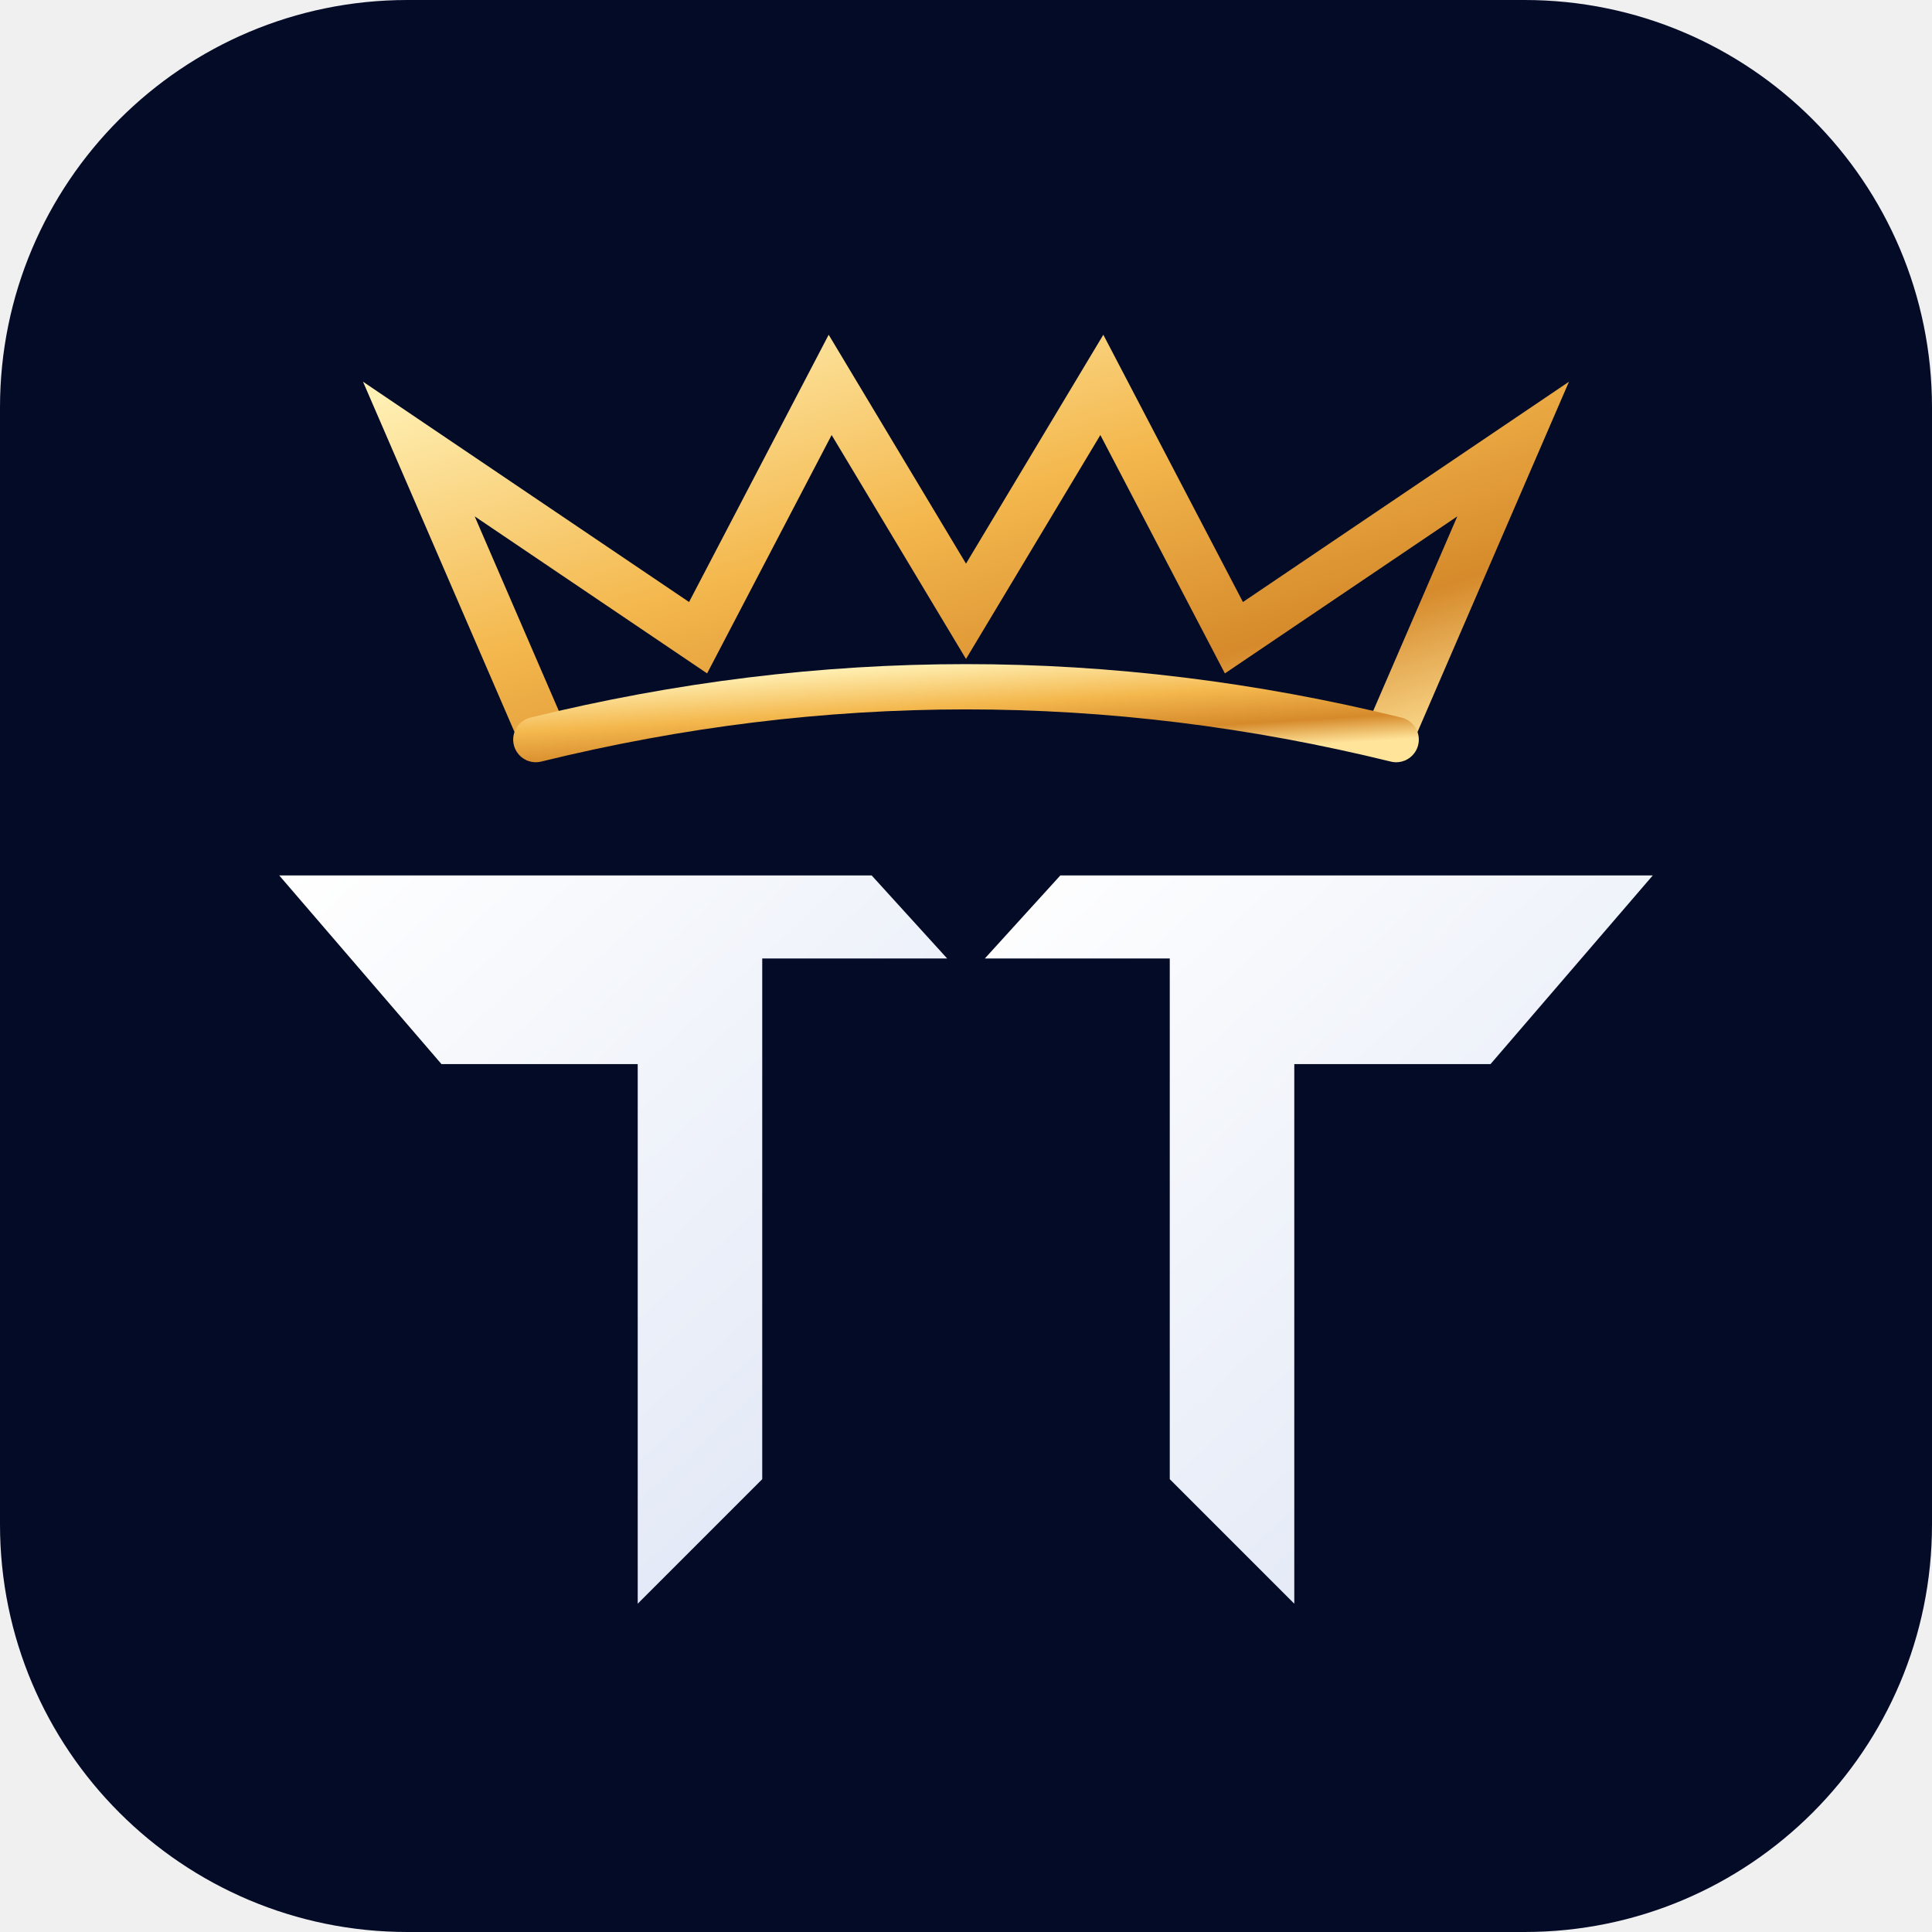
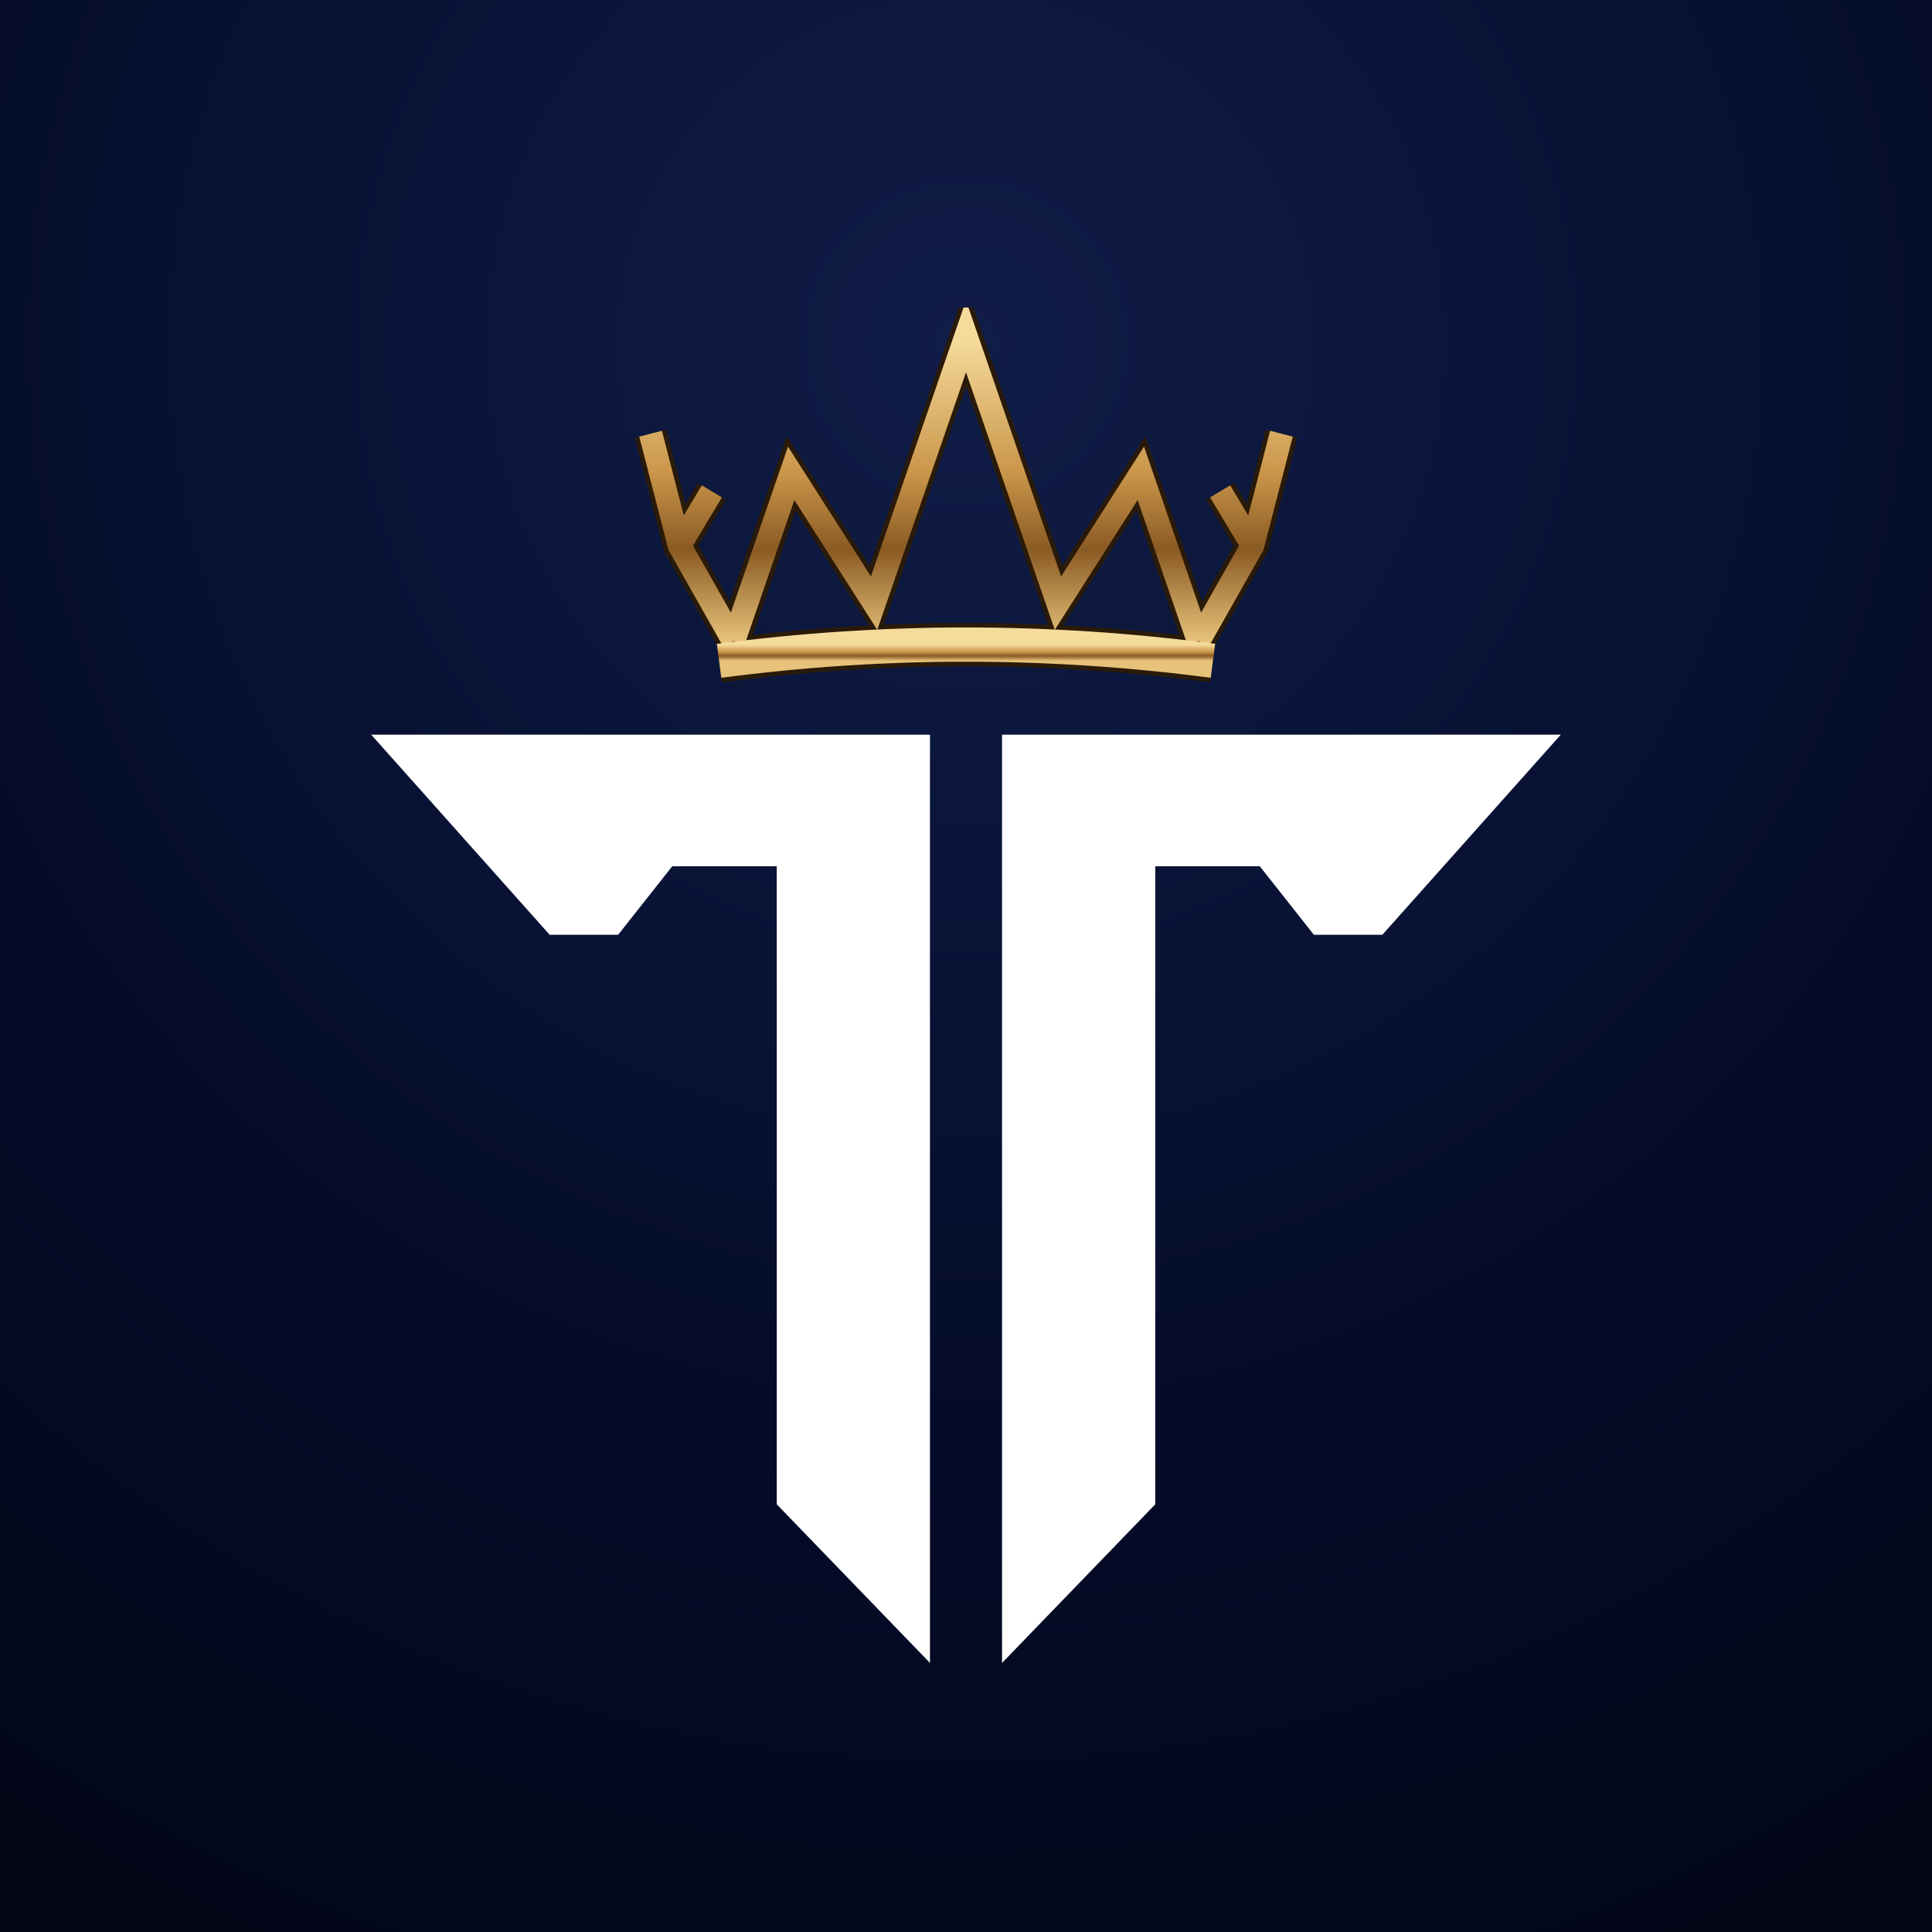
- <svg xmlns="http://www.w3.org/2000/svg" viewBox="0 0 512 512" width="512" height="512" role="img" aria-label="Trap Tech twin-T crown app icon">
+ <svg xmlns="http://www.w3.org/2000/svg" width="512" height="512" viewBox="0 0 512 512" role="img" aria-label="Trap Tech Solutions crown and TT icon">
  <defs>
-     <linearGradient id="crownGold" x1="0" y1="0" x2="1" y2="1">
-       <stop stop-color="#fff0b4" />
-       <stop offset=".42" stop-color="#f4b84e" />
-       <stop offset=".76" stop-color="#d68a2b" />
-       <stop offset="1" stop-color="#ffe49a" />
-     </linearGradient>
-     <linearGradient id="monogram" x1="0" y1="0" x2="0.85" y2="1">
-       <stop stop-color="#ffffff" />
-       <stop offset="1" stop-color="#dfe6f5" />
-     </linearGradient>
+     <radialGradient id="navyGlow" cx="50%" cy="18%" r="90%">
+       <stop stop-color="#101d47" />
+       <stop offset=".62" stop-color="#050c2a" />
+       <stop offset="1" stop-color="#030718" />
+     </radialGradient>
  </defs>
-   <rect width="512" height="512" rx="108" fill="#030b27" />
-   <path d="M143 193 111 119 185 169 220 102 256 162 292 102 327 169 401 119 369 193" fill="none" stroke="url(#crownGold)" stroke-width="13" stroke-linecap="square" stroke-linejoin="miter" />
-   <path d="M142 196 Q256 168 370 196" fill="none" stroke="url(#crownGold)" stroke-width="12" stroke-linecap="round" />
-   <path d="M74 232 H231 L251 254 H202 V392 L169 425 V282 H117 Z" fill="url(#monogram)" />
-   <path d="M438 232 H281 L261 254 H310 V392 L343 425 V282 H395 Z" fill="url(#monogram)" />
-   <path d="M256 255 V423" stroke="#030b27" stroke-width="10" />
+   <rect width="512" height="512" fill="#030718" />
+   <rect width="512" height="512" fill="url(#navyGlow)" />
+   <svg x="95" y="81.5" width="322" height="367" viewBox="0 0 100 114">
+     <defs>
+       <linearGradient id="ttg" x1="0" y1="0" x2="0" y2="1">
+         <stop offset="0" stop-color="#f6dc9c" />
+         <stop offset=".45" stop-color="#c9954a" />
+         <stop offset=".7" stop-color="#8a5a24" />
+         <stop offset="1" stop-color="#e7c27a" />
+       </linearGradient>
+     </defs>
+     <g transform="translate(0 0) scale(0.14837) translate(-18 -18)">
+       <g>
+         <g fill="#ffffff">
+           <polygon points="25,255 335,255 335,770 250,682 250,328 192,328 162,366 124,366" />
+           <polygon points="685,255 375,255 375,770 460,682 460,328 518,328 548,366 586,366" />
+         </g>
+         <g fill="none" stroke-linejoin="miter" stroke-miterlimit="8" stroke-linecap="butt">
+           <path d="M180,88 L196,150 L226,203 M196,150 L214,120 M226,203 L258,110 L304,182 L355,34 L406,182 L452,110 L484,203 M514,150 L496,120 M484,203 L514,150 L530,88" stroke="#2a1a08" stroke-width="18" />
+           <path d="M218,214 Q355,196 492,214" stroke="#2a1a08" stroke-width="24" />
+           <path d="M180,88 L196,150 L226,203 M196,150 L214,120 M226,203 L258,110 L304,182 L355,34 L406,182 L452,110 L484,203 M514,150 L496,120 M484,203 L514,150 L530,88" stroke="url(#ttg)" stroke-width="13" />
+           <path d="M218,214 Q355,196 492,214" stroke="url(#ttg)" stroke-width="19" />
+         </g>
+       </g>
+     </g>
+   </svg>
</svg>
